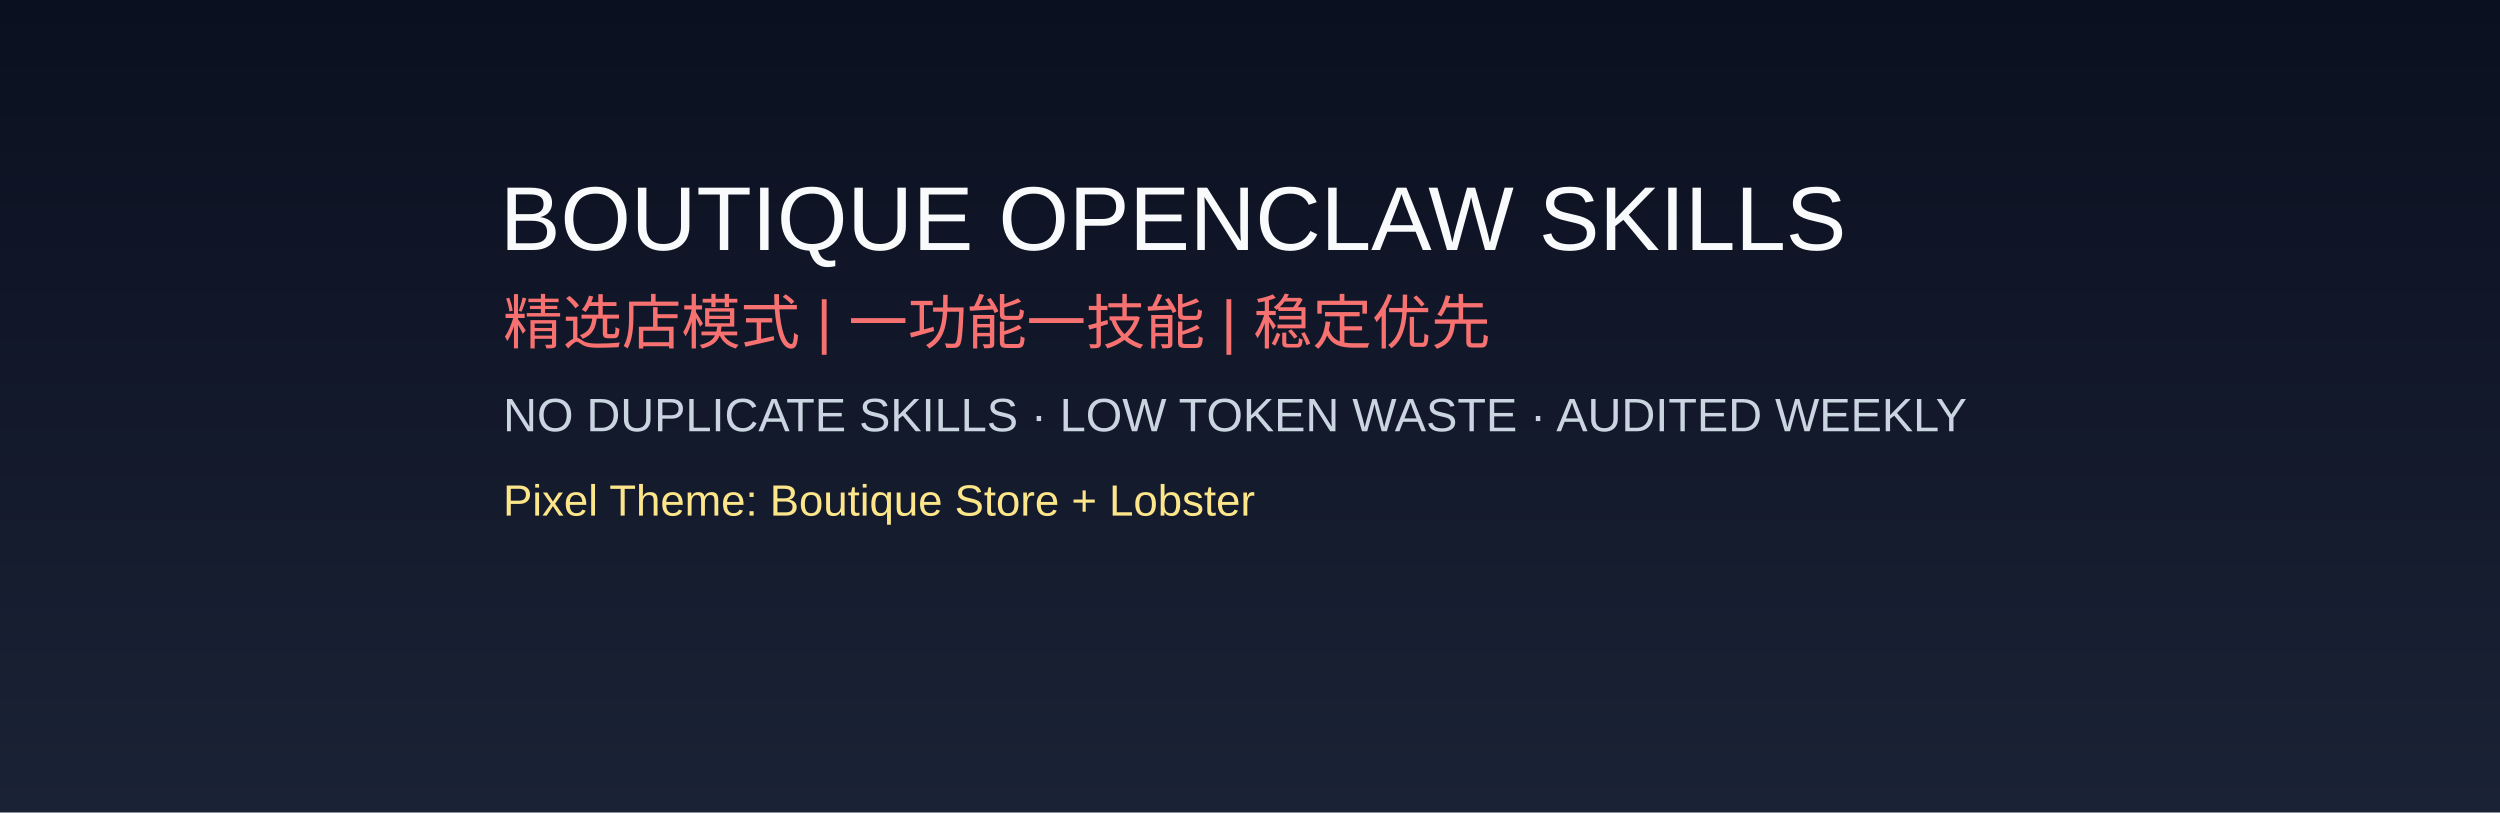
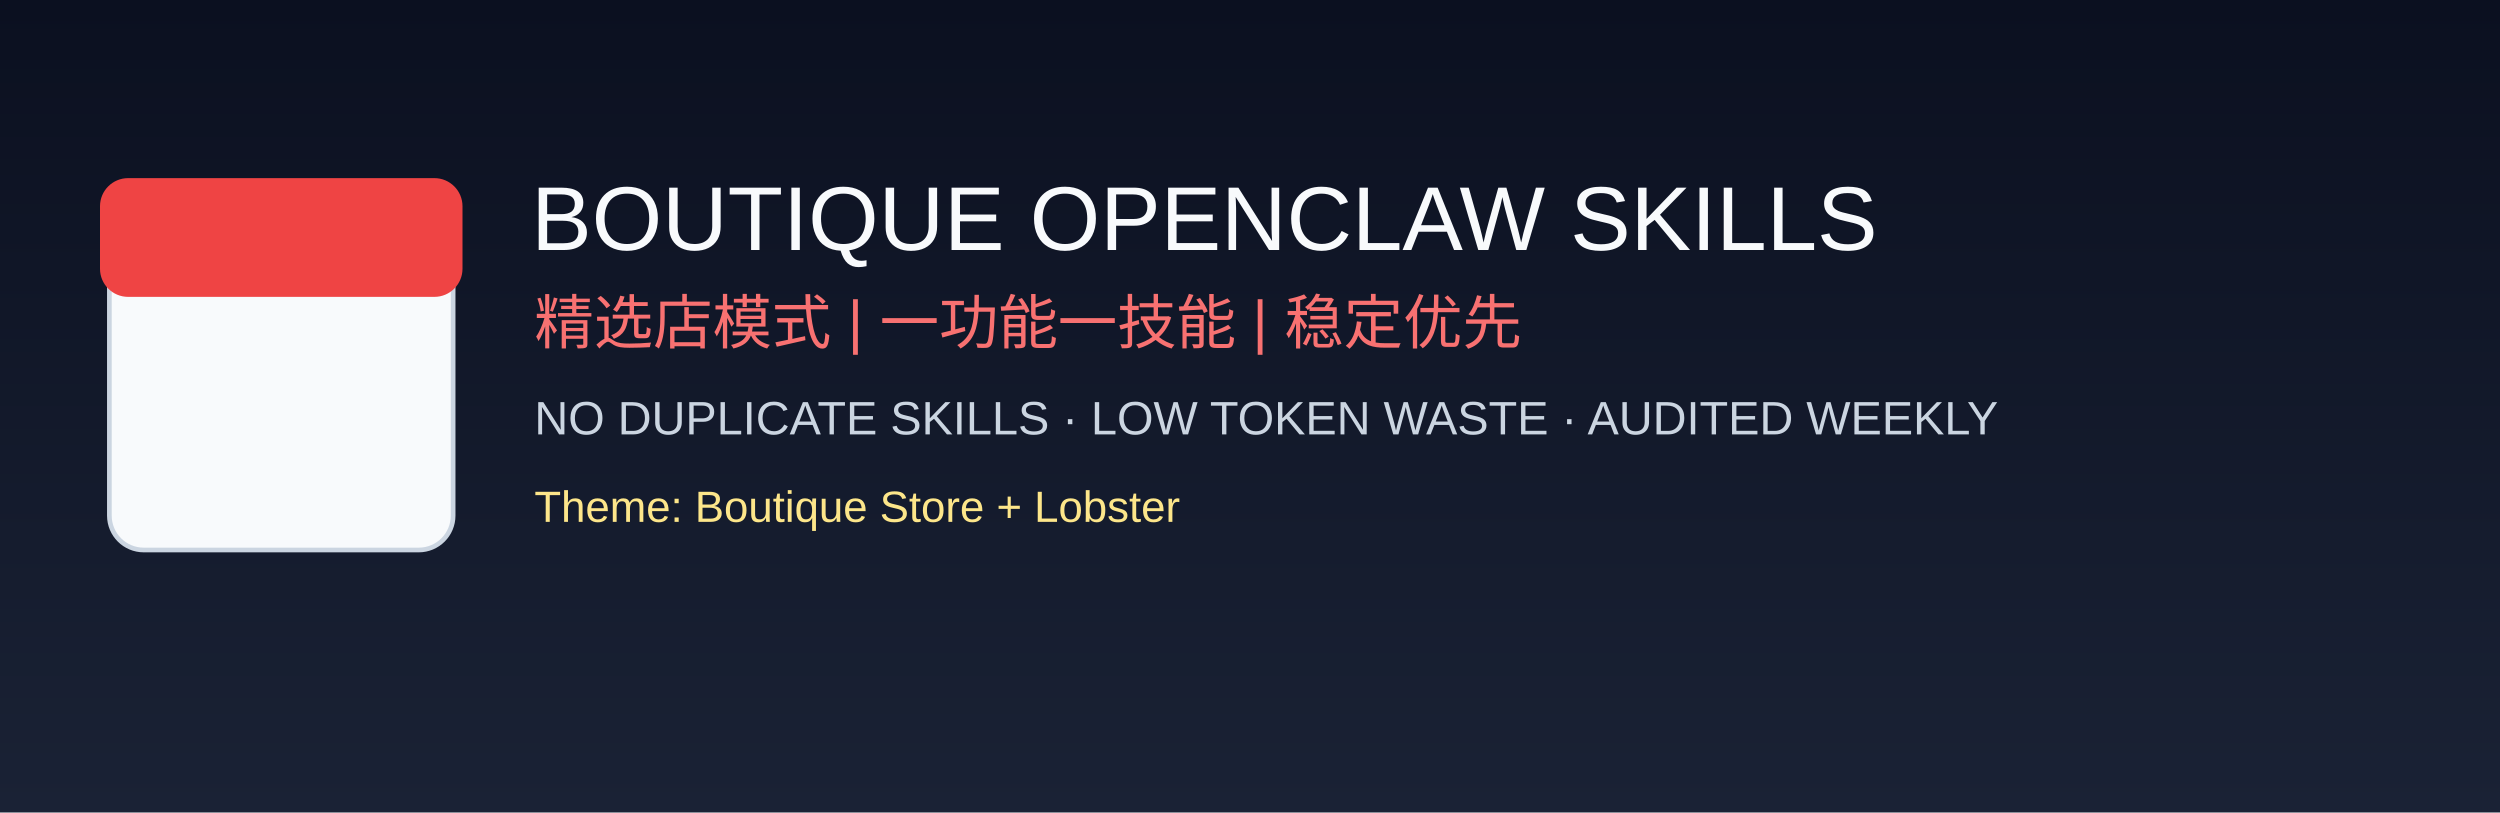
<svg xmlns="http://www.w3.org/2000/svg" width="1600" height="520" viewBox="0 0 1600 520">
  <defs>
    <linearGradient id="bg" x1="0" y1="0" x2="0" y2="1">
      <stop offset="0%" stop-color="#0b1020" />
      <stop offset="100%" stop-color="#1a2235" />
    </linearGradient>
  </defs>
  <rect width="1600" height="520" fill="url(#bg)" />
-   <text x="320" y="160" fill="#f8fafc" font-size="58" font-family="Arial, Helvetica, sans-serif">BOUTIQUE OPENCLAW SKILLS</text>
-   <text x="322" y="220" fill="#f87171" font-size="38" font-family="Arial, Helvetica, sans-serif">精选店模式 | 一功能一技能 | 稳定优先</text>
-   <text x="322" y="276" fill="#cbd5e1" font-size="30" font-family="Arial, Helvetica, sans-serif">NO DUPLICATE SKILLS · LOW TOKEN WASTE · AUDITED WEEKLY</text>
-   <text x="322" y="330" fill="#fde68a" font-size="28" font-family="Arial, Helvetica, sans-serif">Pixel Theme: Boutique Store + Lobster</text>
+   <g transform="translate(70 72)">
+     <rect x="0" y="90" width="220" height="190" rx="22" fill="#f8fafc" stroke="#cbd5e1" stroke-width="3" />
+     <rect x="-6" y="42" width="232" height="76" rx="18" fill="#ef4444" />
+   </g>
+   <text x="340" y="160" fill="#f8fafc" font-size="58" font-family="Arial, Helvetica, sans-serif">BOUTIQUE OPENCLAW SKILLS</text>
+   <text x="342" y="220" fill="#f87171" font-size="38" font-family="Arial, Helvetica, sans-serif">精选店模式 | 一功能一技能 | 稳定优先</text>
+   <text x="342" y="278" fill="#cbd5e1" font-size="30" font-family="Arial, Helvetica, sans-serif">NO DUPLICATE SKILLS · LOW TOKEN WASTE · AUDITED WEEKLY</text>
+   <text x="342" y="334" fill="#fde68a" font-size="28" font-family="Arial, Helvetica, sans-serif">Theme: Boutique Store + Lobster</text>
</svg>
